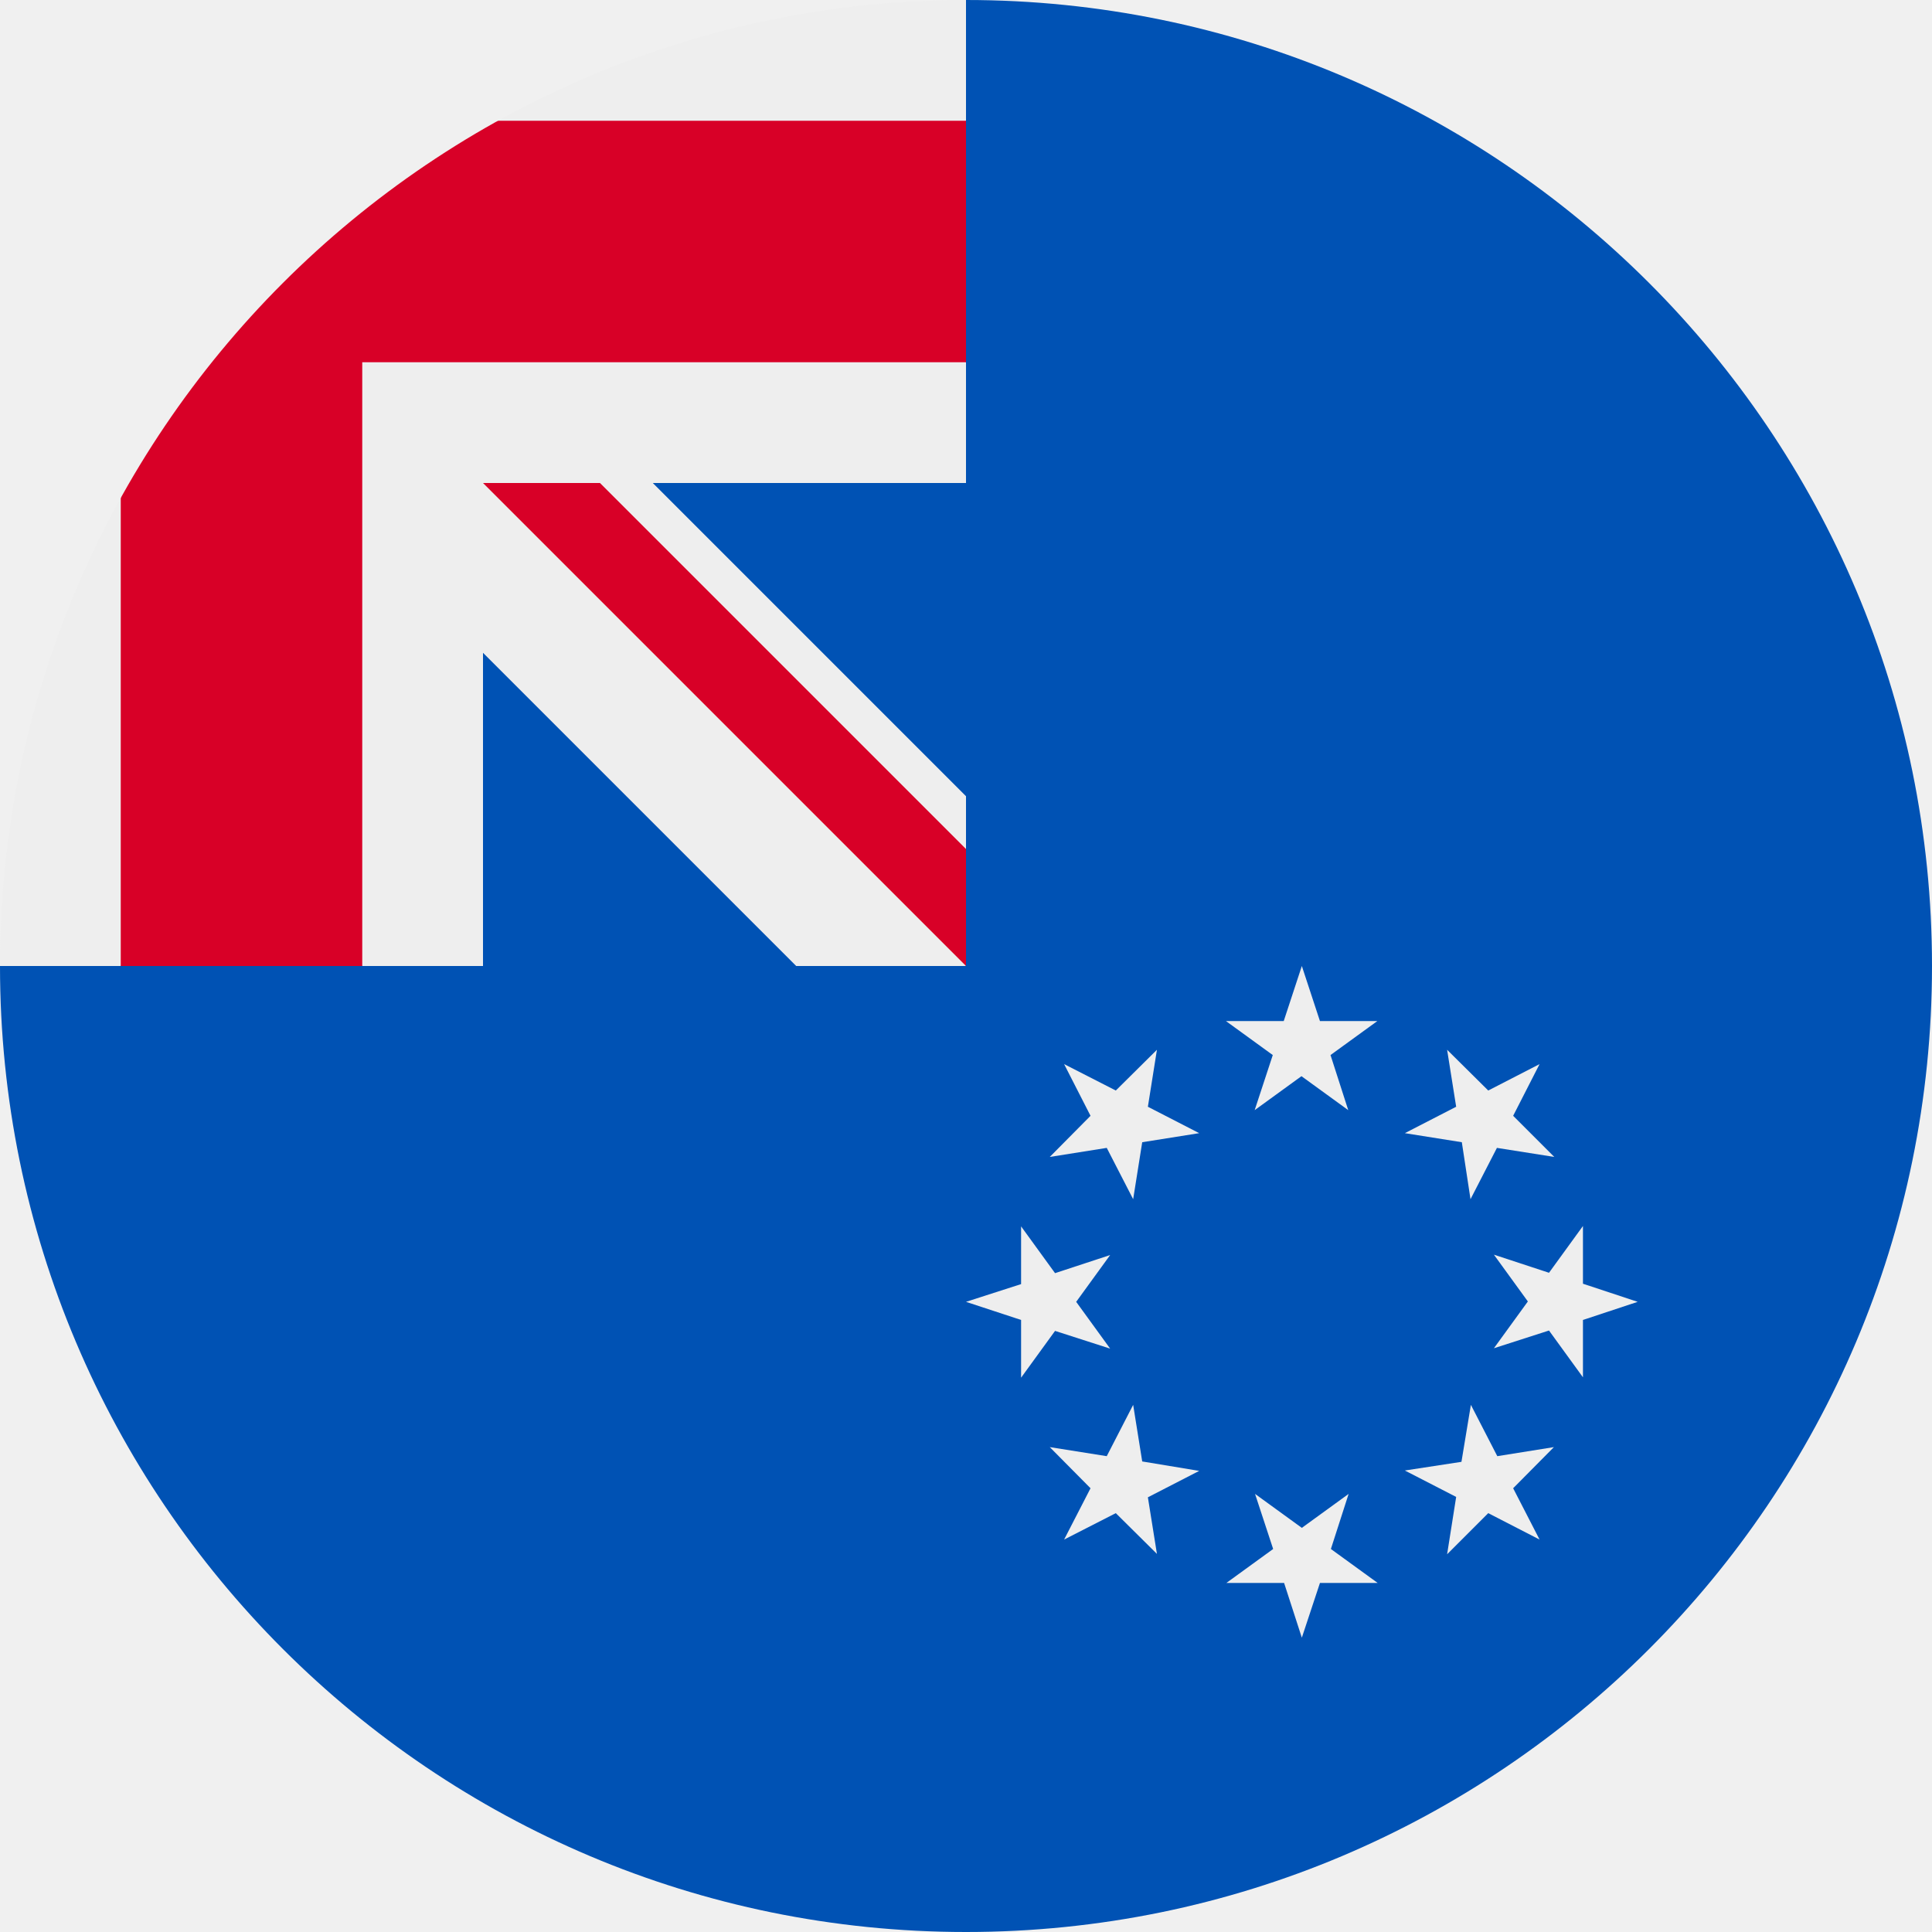
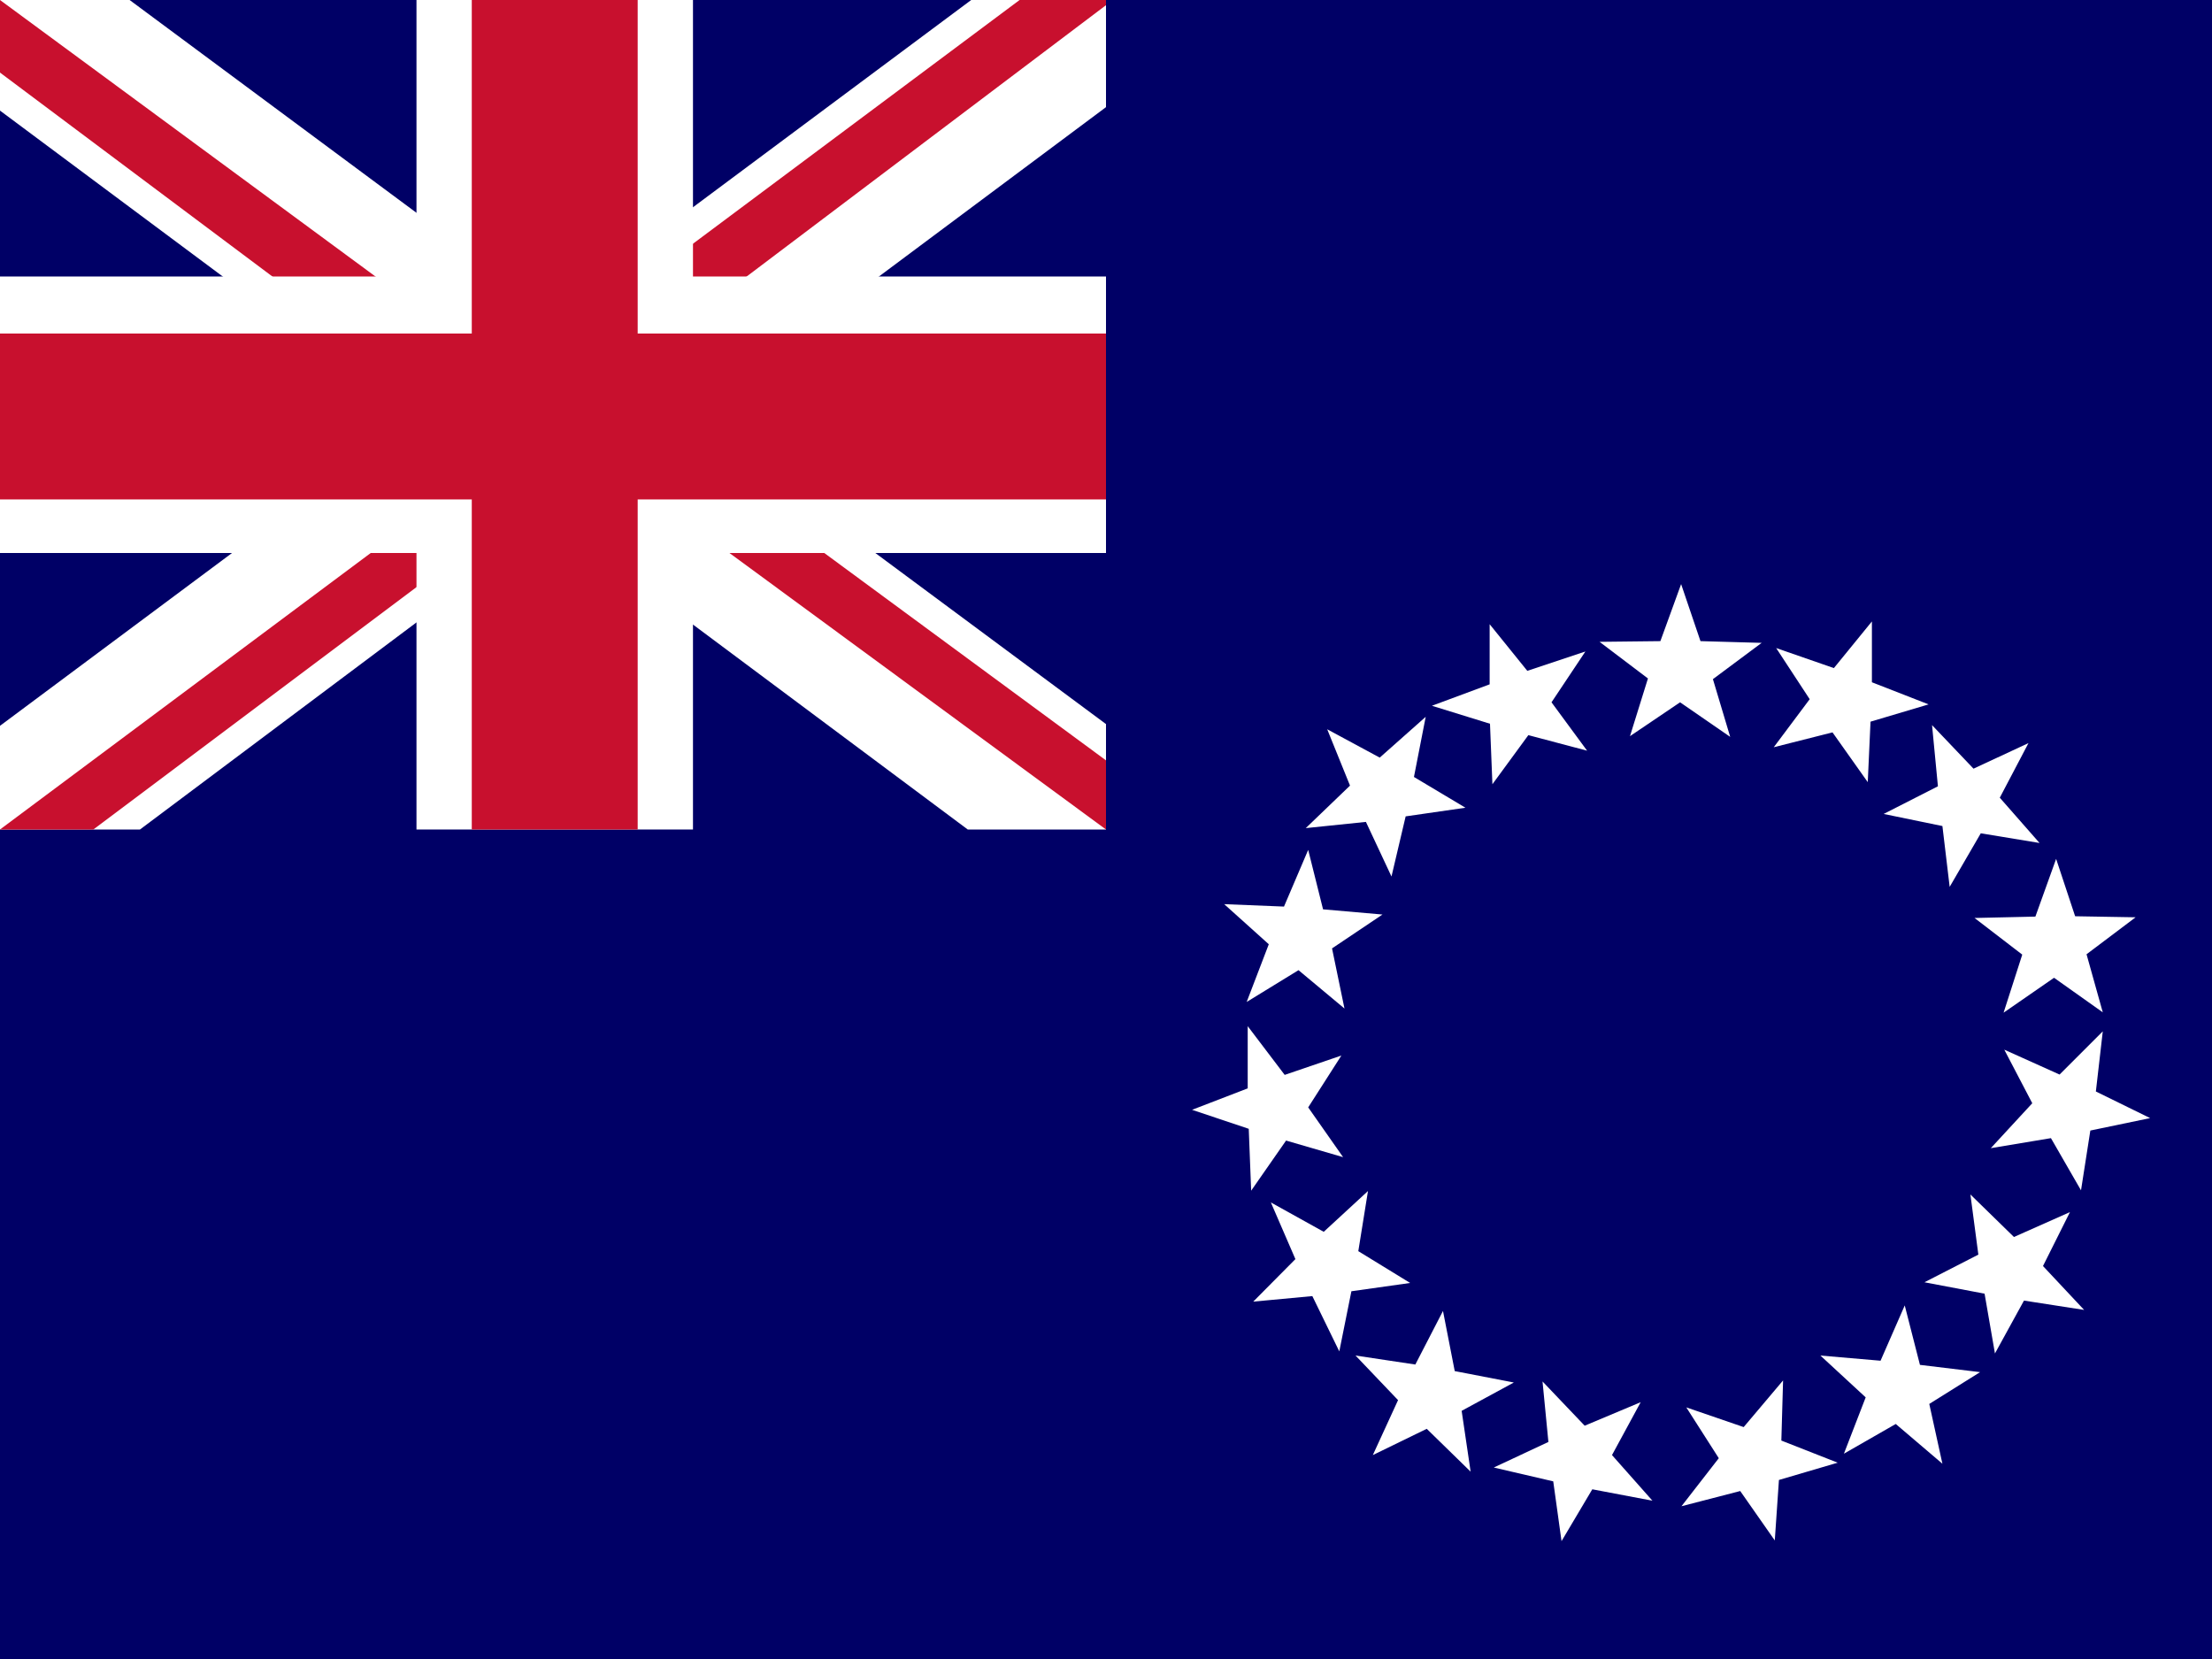
- <svg xmlns="http://www.w3.org/2000/svg" width="512" height="512" viewBox="0 0 512 512">
-   <mask id="a">
-     <circle cx="256" cy="256" r="256" fill="#fff" />
-   </mask>
-   <g mask="url(#a)">
-     <path fill="#0052b4" d="M256 0h256v512H0V256Z" />
-     <path fill="#eee" d="M0 0v32l32 32L0 96v160h32l32-32 32 32h32v-83l83 83h45l-8-16 8-15v-14l-83-83h83V96l-32-32 32-32V0H96L64 32 32 0Z" />
-     <path fill="#d80027" d="M32 0v32H0v64h32v160h64V96h160V32H96V0Zm96 128 128 128v-31l-97-97z" />
-     <path fill="#eee" d="m345 256 4.8 14.6H365l-12.4 9 4.7 14.6-12.4-9-12.4 9 4.8-14.6-12.4-9h15.3zm-63 26 13.7 7 10.9-10.8-2.4 15.1 13.6 7-15.1 2.4-2.4 15.1-7-13.6-15.1 2.4 10.8-10.9zm-26 63 14.6-4.7V325l9 12.4 14.6-4.8-9 12.4 9 12.4-14.6-4.7-9 12.4v-15.3zm26 63 7-13.6-10.8-10.9 15.1 2.4 7-13.6 2.4 15 15.1 2.5-13.6 7 2.4 15-10.9-10.8zm63 26-4.7-14.5H325l12.4-9-4.8-14.6 12.4 9 12.4-9-4.7 14.6 12.4 9h-15.3zm63-26-13.6-7-10.9 10.9 2.4-15.2-13.6-7 15-2.3 2.5-15.1 7 13.6 15-2.4-10.8 10.9zm26-63-14.5 4.8V365l-9-12.4-14.6 4.7 9-12.4-9-12.4 14.6 4.8 9-12.4v15.3zm-26-63-7 13.7 10.9 10.9-15.2-2.4-7 13.6-2.3-15.1-15.1-2.4 13.6-7-2.4-15.1 10.9 10.8z" />
-   </g>
+ <svg xmlns="http://www.w3.org/2000/svg" id="flag-icons-ck" viewBox="0 0 640 480">
+   <path fill="#006" d="M0 0h640v480H0z" />
+   <path fill="#fff" fill-rule="evenodd" d="m471.6 213 5.2-16.7-14-10.6 17.6-.2 6-16.5 5.6 16.5 17.7.5-14.1 10.5 5 16.7-14.5-10m27.1 13 10.4-13.9-9.7-14.8 16.7 5.8 11-13.5v17.6l16.4 6.4-16.8 5-.8 17.5-10.2-14.4m-98.4 15-.7-17.5-16.8-5.2L431 198v-17.4l10.9 13.5 16.8-5.6-9.8 14.7 10.3 14-17-4.5m-39.6 40.9-7.4-15.8-17.4 1.8 12.8-12.3L384 211l15.2 8.2 13.3-11.8-3.4 17.4 14.9 8.9-17.3 2.5M389 291.8l-13.3-11.1-15 9.2 6.4-16.7-12.9-11.6 17.3.7 7-16.4 4.3 17.2 17.2 1.5-14.6 9.8m3.2 60.4-16.5-4.8-10.1 14.5-.7-17.9-16.4-5.5 16.1-6.2v-18l10.7 14.1 16.4-5.6-9.6 15m29.5 50.8-17 2.4-3.5 17.4-7.8-16-17.1 1.6 12.2-12.3-7.1-16.4 15.3 8.5 12.8-11.8L393 362m45 38-15.1 8.2 2.6 17.6-12.7-12.4-15.6 7.6 7.3-15.9-12.3-12.9 17.3 2.6 8-15.5 3.4 17.4m53.8 9-8.3 15.3 11.7 13.2-17.4-3.3-8.9 15-2.4-17.3-17.2-4 15.8-7.4-1.7-17.5 12.2 12.8m57.4-13.1-.5 17.4 16.3 6.4-17 5-1.2 17.5-10-14.3-17 4.4 10.8-13.9-9.4-14.7 16.6 5.7M559 209.8l12 12.6 15.9-7.4-8.3 15.8 11.5 13.1-17-2.8-9 15.5L562 239l-17-3.5 15.7-8m34.2 21 5.5 16.6 17.5.3-14.2 10.7 4.7 16.8-14.1-10-14.6 10.1 5.4-16.8-13.8-10.6 17.6-.4m19.5 33.2-2 17.4 15.7 7.7-17.3 3.6-2.7 17.3-8.7-15.1-17.4 2.9 12-13-8.1-15.5 16 7.2m3 39.8-7.8 15.6L603 379l-17.4-2.7-8.4 15.3-3-17.3-17.4-3.3 15.6-8-2.3-17.4 12.6 12.3m-9.8 39.1-14.7 9.2 3.8 17.3-13.5-11.5-15 8.6 6.3-16.3-13.1-12.1 17.4 1.5 7-16 4.4 17.2" />
+   <path fill="#006" d="M0 0h320v240H0z" />
+   <path fill="#fff" d="m37.5 0 122 90.5L281 0h39v31l-120 89.5 120 89V240h-40l-120-89.5L40.5 240H0v-30l119.5-89L0 32V0z" />
+   <path fill="#c8102e" d="M212 140.5 320 220v20l-135.5-99.5zm-92 10 3 17.5-96 72H0zM320 0v1.5l-124.5 94 1-22L295 0zM0 0l119.5 88h-30L0 21z" />
+   <path fill="#fff" d="M120.5 0v240h80V0zM0 80v80h320V80z" />
+   <path fill="#c8102e" d="M0 96.5v48h320v-48zM136.5 0v240h48V0z" />
</svg>
